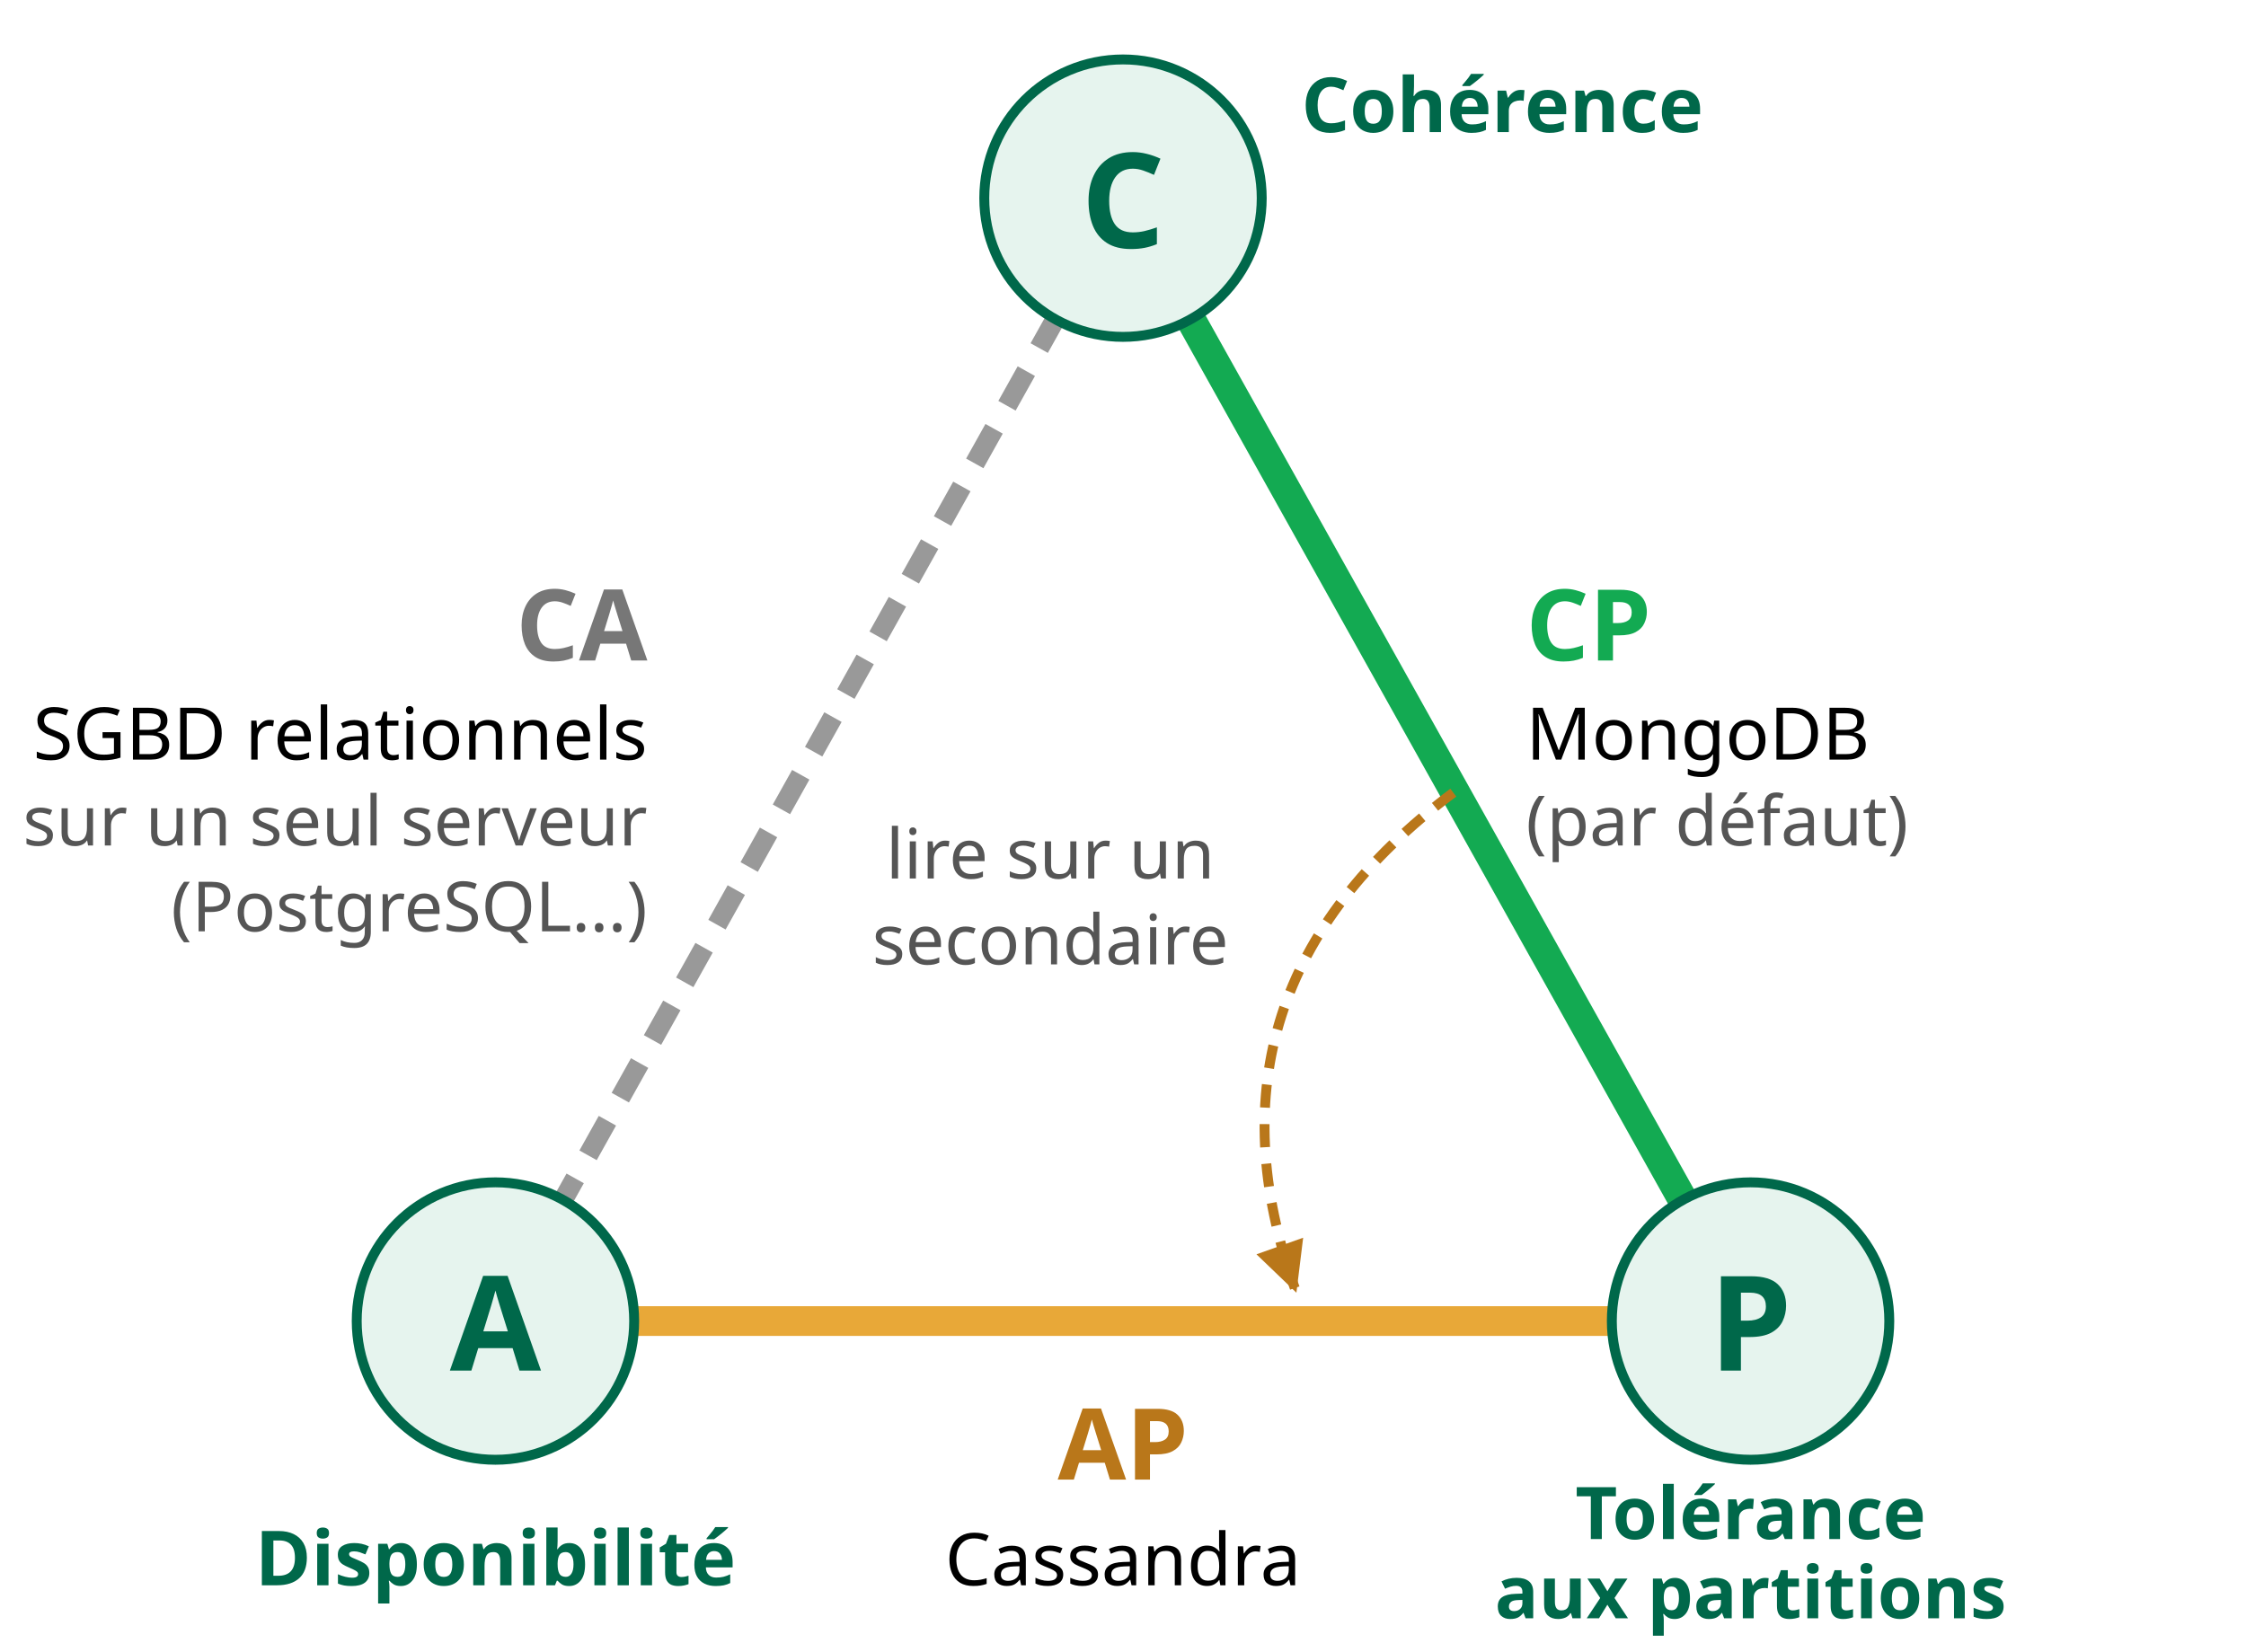
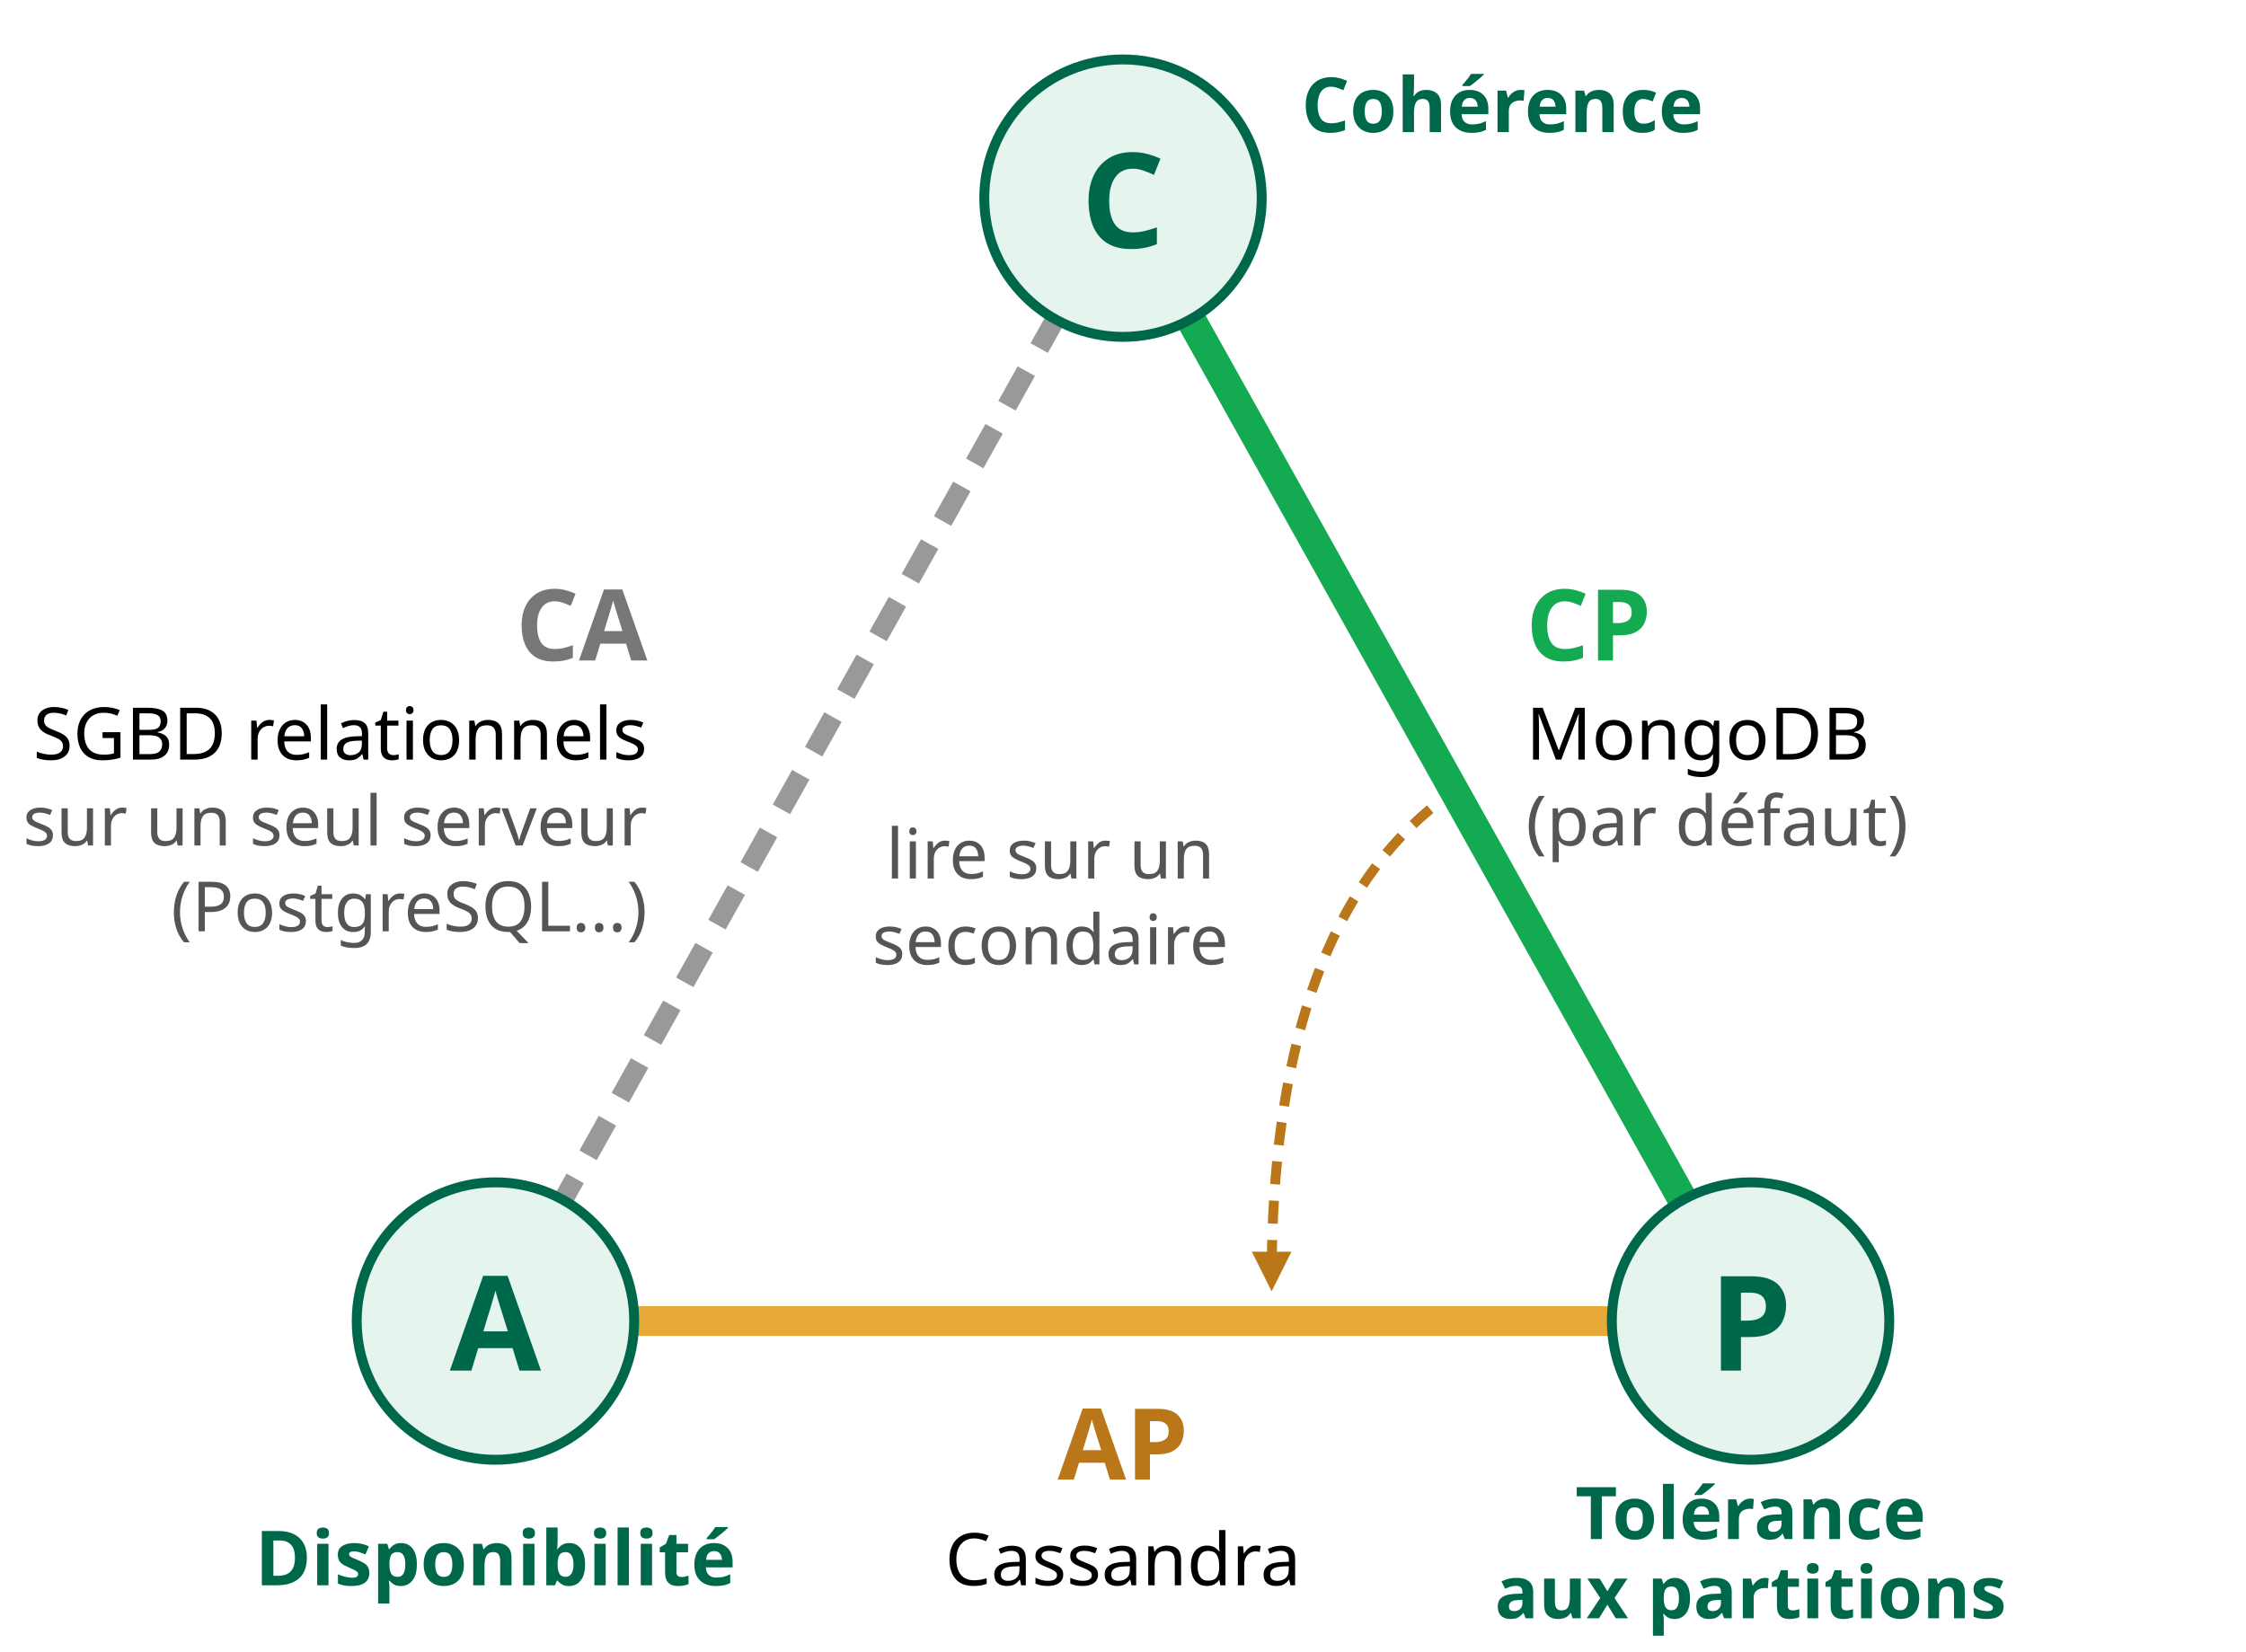
<svg xmlns="http://www.w3.org/2000/svg" viewBox="0 0 680 500" font-family="sans-serif" role="img" aria-labelledby="t">
  <defs>
-     <marker id="fo" viewBox="0 0 10 10" refX="9" refY="5" markerWidth="5" markerHeight="5" orient="auto-start-reverse">
+     <marker id="fo" viewBox="0 0 10 10" refX="7" refY="5" markerUnits="userSpaceOnUse" markerWidth="12" markerHeight="12" orient="auto-start-reverse">
      <path d="M0,0 L10,5 L0,10 z" fill="#b9771a" />
    </marker>
  </defs>
  <line x1="340" y1="60" x2="150" y2="400" stroke="#999" stroke-width="6" stroke-dasharray="12 8" />
  <line x1="340" y1="60" x2="530" y2="400" stroke="#13aa52" stroke-width="9" />
  <line x1="150" y1="400" x2="530" y2="400" stroke="#e8a838" stroke-width="9" />
-   <path d="M 440 240 Q 360 300 392 390" fill="none" stroke="#b9771a" stroke-width="3" stroke-dasharray="7 5" marker-end="url(#fo)" />
+   <path d="M 433 245 Q 385 285 385 387.4" fill="none" stroke="#b9771a" stroke-width="3" stroke-dasharray="6.96 4.97" marker-end="url(#fo)" />
  <text x="318" y="266" text-anchor="middle" font-size="21" fill="#555">lire sur un</text>
  <text x="318" y="292" text-anchor="middle" font-size="21" fill="#555">secondaire</text>
  <circle cx="340" cy="60" r="42" fill="#e6f4ee" stroke="#00684a" stroke-width="3" />
  <text x="340" y="75" text-anchor="middle" font-size="40" font-weight="bold" fill="#00684a">C</text>
  <text x="394" y="40" font-size="23" fill="#00684a" font-weight="bold">Cohérence</text>
  <circle cx="150" cy="400" r="42" fill="#e6f4ee" stroke="#00684a" stroke-width="3" />
  <text x="150" y="415" text-anchor="middle" font-size="40" font-weight="bold" fill="#00684a">A</text>
  <text x="150" y="480" text-anchor="middle" font-size="23" fill="#00684a" font-weight="bold">Disponibilité</text>
  <circle cx="530" cy="400" r="42" fill="#e6f4ee" stroke="#00684a" stroke-width="3" />
  <text x="530" y="415" text-anchor="middle" font-size="40" font-weight="bold" fill="#00684a">P</text>
  <text x="530" y="466" text-anchor="middle" font-size="22" fill="#00684a" font-weight="bold">Tolérance</text>
  <text x="530" y="490" text-anchor="middle" font-size="22" fill="#00684a" font-weight="bold">aux partitions</text>
  <text x="462" y="200" font-size="30" font-weight="bold" fill="#13aa52">CP</text>
  <text x="462" y="230" font-size="22">MongoDB</text>
  <text x="462" y="256" font-size="21" fill="#555">(par défaut)</text>
  <text x="196" y="200" text-anchor="end" font-size="30" font-weight="bold" fill="#777">CA</text>
  <text x="196" y="230" text-anchor="end" font-size="22">SGBD relationnels</text>
  <text x="196" y="256" text-anchor="end" font-size="21" fill="#555">sur un seul serveur</text>
  <text x="196" y="282" text-anchor="end" font-size="21" fill="#555">(PostgreSQL…)</text>
  <text x="340" y="448" text-anchor="middle" font-size="30" font-weight="bold" fill="#b9771a">AP</text>
  <text x="340" y="480" text-anchor="middle" font-size="22">Cassandra</text>
</svg>
